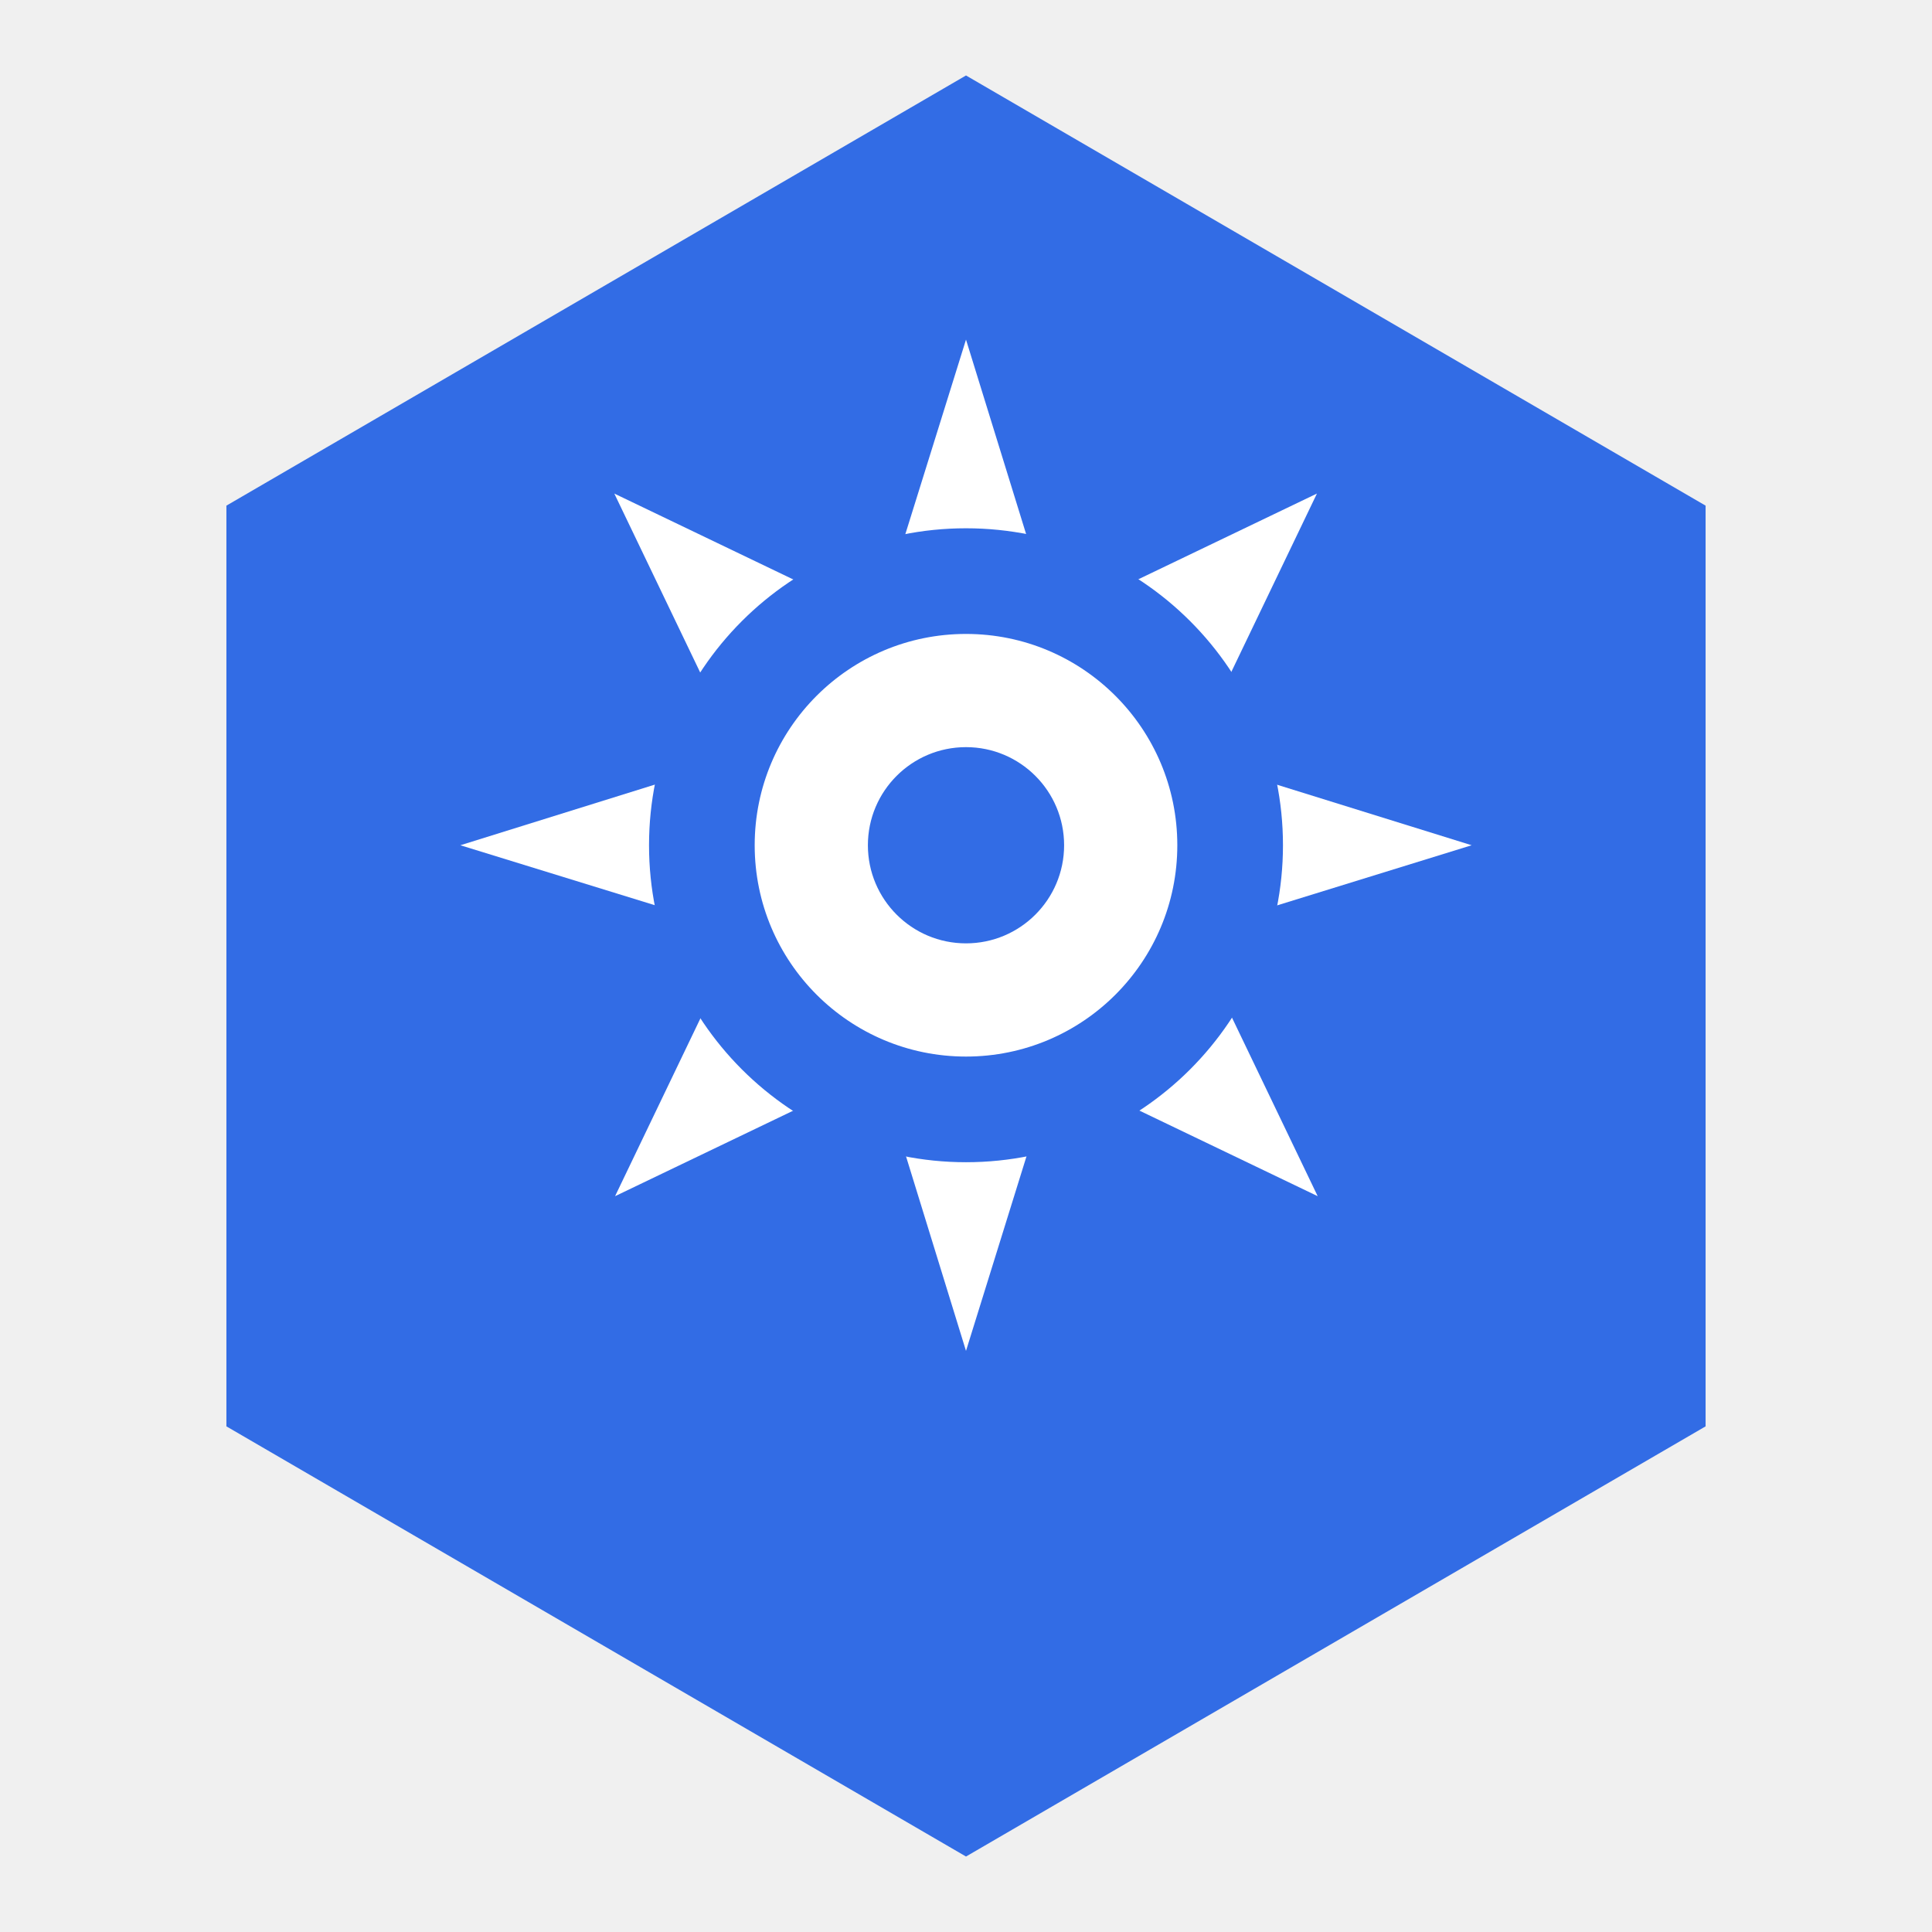
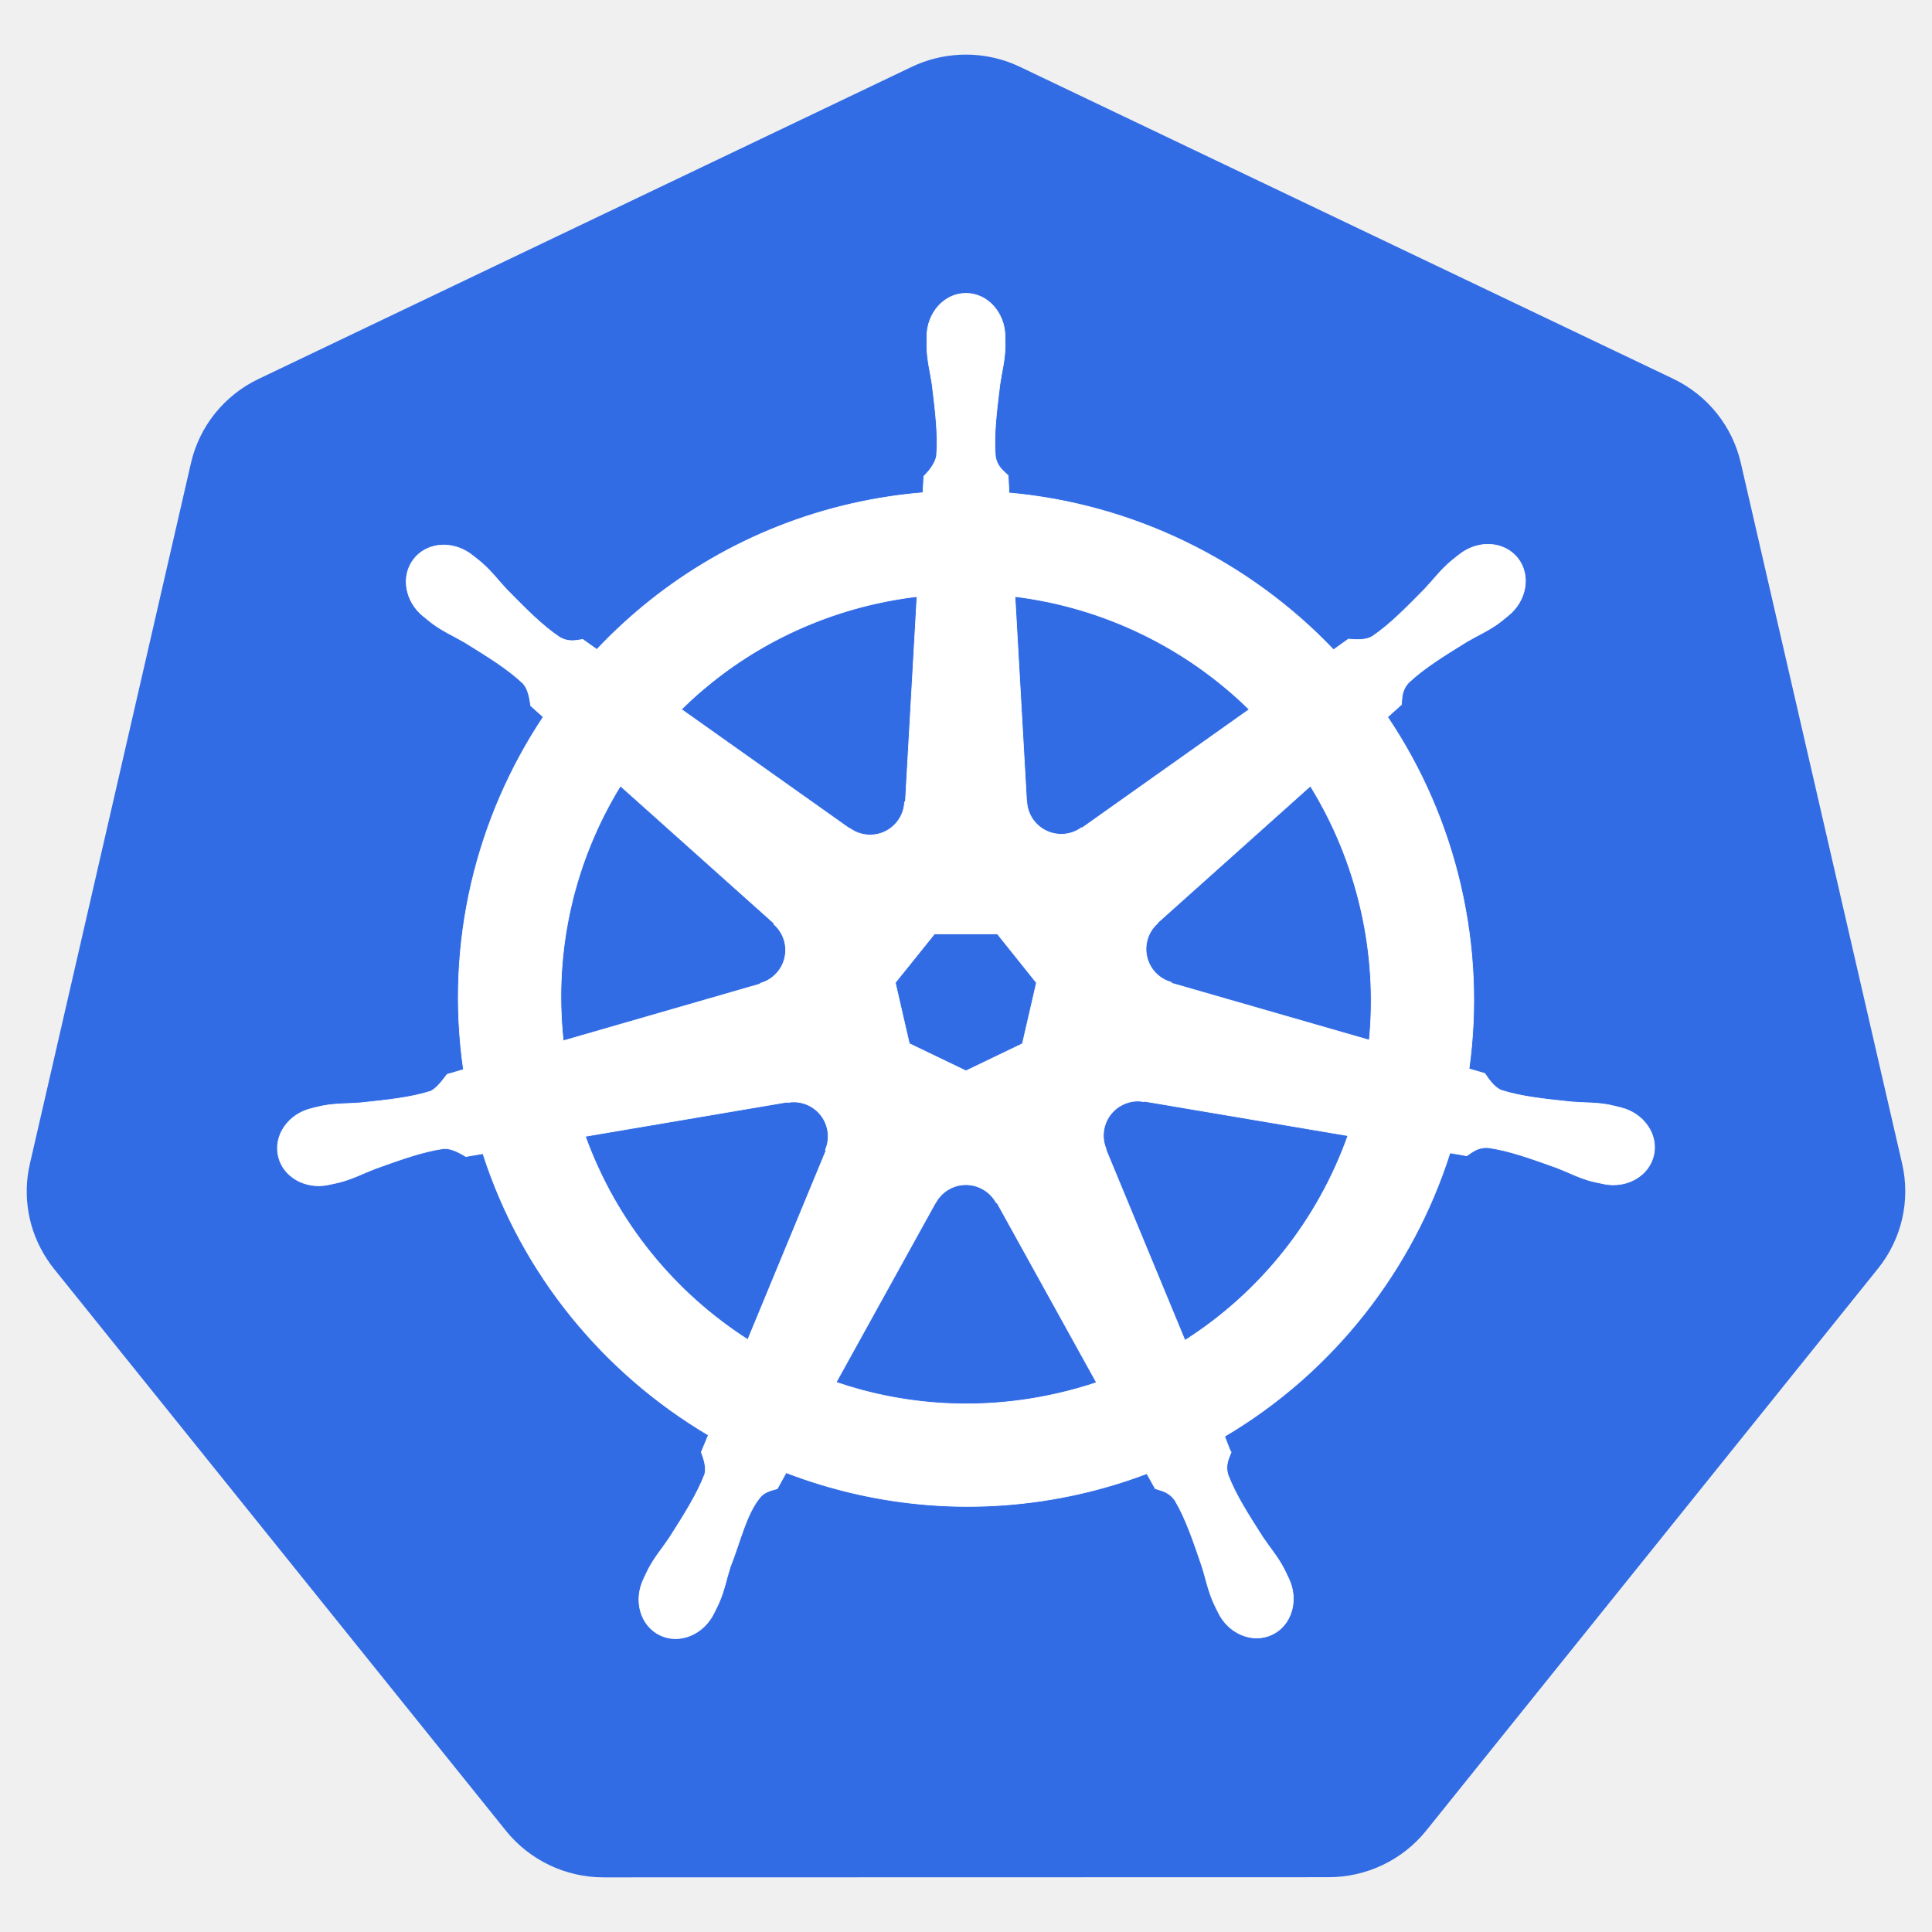
- <svg xmlns="http://www.w3.org/2000/svg" width="800" height="800" viewBox="0 0 256 256" fill="none">
-   <path fill="#326CE5" d="m128 10 98 57v122l-98 57-98-57V67l98-57Z" />
-   <path fill="#fff" d="m128 45 11.5 37.2 35-16.8-16.8 35L195 112l-37.2 11.5 16.8 35-35-16.8L128 179l-11.5-37.3-35 16.8 16.8-35L61 112l37.2-11.6-16.8-35 35 16.8L128 45Z" />
-   <circle cx="128" cy="112" r="42" fill="#326CE5" />
-   <path fill="#fff" d="M128 84a28 28 0 1 1 0 56 28 28 0 0 1 0-56Zm0 15a13 13 0 1 0 0 26 13 13 0 0 0 0-26Z" />
+ <svg xmlns="http://www.w3.org/2000/svg" width="800px" height="800px" viewBox="0 -10.44 722.846 722.846">
+   <path d="M358.986 10.06a46.725 46.342 0 00-17.906 4.531L96.736 131.341a46.725 46.342 0 00-25.28 31.438l-60.282 262.25a46.725 46.342 0 006.344 35.531 46.725 46.342 0 002.656 3.688l169.125 210.28a46.725 46.342 0 0036.531 17.438l271.219-.062a46.725 46.342 0 0036.531-17.406l169.063-210.313a46.725 46.342 0 009.03-39.219L651.3 162.716a46.725 46.342 0 00-25.281-31.437L381.643 14.59a46.725 46.342 0 00-22.657-4.53z" fill="#326ce5" />
+   <path d="M361.408 99.307c-8.077.001-14.626 7.276-14.625 16.25 0 .138.028.27.03.406-.011 1.22-.07 2.689-.03 3.75.192 5.176 1.32 9.138 2 13.907 1.23 10.206 2.26 18.667 1.625 26.531-.62 2.965-2.803 5.677-4.75 7.562l-.344 6.188a190.337 190.337 0 00-26.438 4.062c-37.974 8.623-70.67 28.184-95.562 54.594a245.167 245.167 0 01-5.281-3.75c-2.612.353-5.25 1.159-8.688-.844-6.545-4.405-12.506-10.486-19.719-17.812-3.305-3.504-5.698-6.841-9.625-10.219-.891-.767-2.252-1.804-3.25-2.594-3.07-2.447-6.69-3.724-10.187-3.843-4.496-.154-8.824 1.604-11.656 5.156-5.036 6.315-3.424 15.968 3.593 21.562.071.057.147.101.219.157.964.781 2.145 1.783 3.031 2.437 4.167 3.077 7.973 4.652 12.125 7.094 8.747 5.402 15.999 9.88 21.75 15.281 2.246 2.394 2.639 6.613 2.938 8.438l4.687 4.187c-25.093 37.764-36.707 84.41-29.843 131.938l-6.125 1.781c-1.615 2.085-3.896 5.365-6.282 6.344-7.525 2.37-15.994 3.24-26.218 4.312-4.8.4-8.943.161-14.032 1.125-1.12.212-2.68.619-3.906.906l-.125.032c-.067.015-.155.048-.219.062-8.62 2.083-14.157 10.006-12.375 17.813 1.783 7.808 10.203 12.556 18.875 10.687.063-.014.154-.017.219-.031.098-.022.184-.07.281-.094 1.21-.265 2.724-.56 3.782-.843 5.003-1.34 8.626-3.308 13.125-5.032 9.676-3.47 17.691-6.37 25.5-7.5 3.26-.255 6.697 2.012 8.406 2.969l6.375-1.094c14.67 45.483 45.414 82.245 84.344 105.313l-2.657 6.375c.958 2.475 2.014 5.824 1.3 8.27-2.838 7.36-7.7 15.13-13.237 23.792-2.681 4.002-5.425 7.108-7.844 11.688-.579 1.096-1.316 2.78-1.875 3.937-3.759 8.043-1.002 17.305 6.219 20.782 7.266 3.497 16.284-.192 20.187-8.25.006-.012.026-.02.031-.032.004-.009-.004-.022 0-.03.556-1.143 1.344-2.645 1.813-3.72 2.072-4.747 2.762-8.815 4.219-13.406 3.87-9.72 5.995-19.919 11.322-26.274 1.459-1.74 3.837-2.41 6.303-3.07l3.312-6c33.938 13.027 71.927 16.523 109.875 7.907a189.77 189.77 0 0025.094-7.563c.93 1.651 2.661 4.826 3.125 5.625 2.506.815 5.24 1.236 7.469 4.531 3.985 6.81 6.71 14.865 10.031 24.594 1.457 4.591 2.178 8.66 4.25 13.406.472 1.082 1.256 2.605 1.812 3.75 3.895 8.085 12.943 11.787 20.22 8.282 7.219-3.478 9.979-12.74 6.218-20.782-.559-1.158-1.327-2.841-1.906-3.937-2.42-4.58-5.163-7.655-7.844-11.656-5.537-8.662-10.13-15.858-12.969-23.22-1.187-3.796.2-6.157 1.125-8.624-.554-.635-1.739-4.22-2.437-5.906 40.457-23.889 70.298-62.022 84.312-106.063 1.893.298 5.182.88 6.25 1.094 2.2-1.45 4.222-3.344 8.188-3.031 7.808 1.129 15.823 4.03 25.5 7.5 4.498 1.723 8.121 3.723 13.125 5.062 1.057.283 2.572.547 3.781.813.097.023.183.071.281.093.066.015.156.017.219.032 8.672 1.866 17.094-2.88 18.875-10.688 1.78-7.807-3.754-15.732-12.375-17.812-1.254-.286-3.032-.77-4.25-1-5.09-.964-9.231-.727-14.031-1.125-10.225-1.072-18.694-1.943-26.219-4.313-3.068-1.19-5.251-4.841-6.313-6.344l-5.906-1.718c3.062-22.155 2.237-45.212-3.062-68.282-5.349-23.284-14.8-44.58-27.407-63.343 1.515-1.378 4.377-3.911 5.188-4.657.237-2.624.033-5.375 2.75-8.281 5.751-5.4 13.003-9.879 21.75-15.281 4.152-2.443 7.99-4.017 12.156-7.094.942-.696 2.23-1.798 3.219-2.594 7.015-5.596 8.63-15.248 3.594-21.562-5.037-6.314-14.797-6.91-21.813-1.313-.998.791-2.353 1.823-3.25 2.594-3.926 3.378-6.351 6.714-9.656 10.219-7.213 7.326-13.174 13.438-19.719 17.844-2.836 1.65-6.99 1.08-8.875.968l-5.562 3.969c-31.72-33.26-74.905-54.525-121.406-58.656-.13-1.949-.3-5.471-.344-6.532-1.904-1.821-4.204-3.376-4.781-7.312-.637-7.864.426-16.325 1.656-26.531.679-4.769 1.807-8.73 2-13.907.044-1.176-.027-2.884-.031-4.156-.001-8.974-6.548-16.25-14.625-16.25zm-18.313 113.438l-4.344 76.718-.312.157c-.292 6.863-5.94 12.343-12.875 12.343-2.841 0-5.463-.912-7.594-2.468l-.125.062-62.906-44.594c19.333-19.01 44.063-33.06 72.562-39.53a154.125 154.125 0 0115.594-2.688zm36.656 0c33.274 4.092 64.045 19.159 87.625 42.25l-62.5 44.312-.218-.093c-5.548 4.051-13.364 3.046-17.688-2.375a12.807 12.807 0 01-2.812-7.47l-.063-.03zM232.126 283.62l57.438 51.375-.063.312c5.185 4.507 5.95 12.328 1.625 17.75a12.892 12.892 0 01-6.687 4.406l-.063.25-73.625 21.25c-3.747-34.265 4.329-67.573 21.375-95.343zm258.157.03c8.534 13.833 14.996 29.283 18.843 46.032 3.801 16.548 4.755 33.067 3.188 49.031l-74-21.312-.063-.313c-6.626-1.81-10.699-8.551-9.156-15.312a12.786 12.786 0 014.094-6.844l-.031-.156 57.125-51.125zm-140.657 55.313h23.532l14.625 18.282-5.25 22.812-21.125 10.156-21.188-10.187-5.25-22.813zm75.438 62.563c1-.05 1.995.04 2.969.219l.125-.157 76.156 12.875c-11.146 31.314-32.473 58.44-60.969 76.594l-29.562-71.406.093-.125c-2.715-6.31.002-13.71 6.25-16.719 1.6-.77 3.271-1.197 4.938-1.281zm-127.906.312c5.811.082 11.024 4.116 12.375 10.032.632 2.77.324 5.513-.72 7.937l.22.281-29.25 70.688c-27.348-17.549-49.13-43.824-60.782-76.063l75.5-12.812.125.156c.845-.155 1.701-.23 2.532-.219zm63.78 30.97a12.764 12.764 0 016.032 1.28c2.56 1.233 4.537 3.174 5.781 5.5h.282l37.218 67.25a154.256 154.256 0 01-14.875 4.157c-28.464 6.463-56.838 4.504-82.53-4.25l37.124-67.125h.063a12.91 12.91 0 0110.906-6.813z" style="text-indent:0;text-align:start;line-height:normal;text-transform:none;block-progression:tb;marker:none;-inkscape-font-specification:Sans" font-weight="400" color="#000000" fill="#ffffff" stroke="#ffffff" stroke-width=".25" overflow="visible" font-family="Sans" />
</svg>
